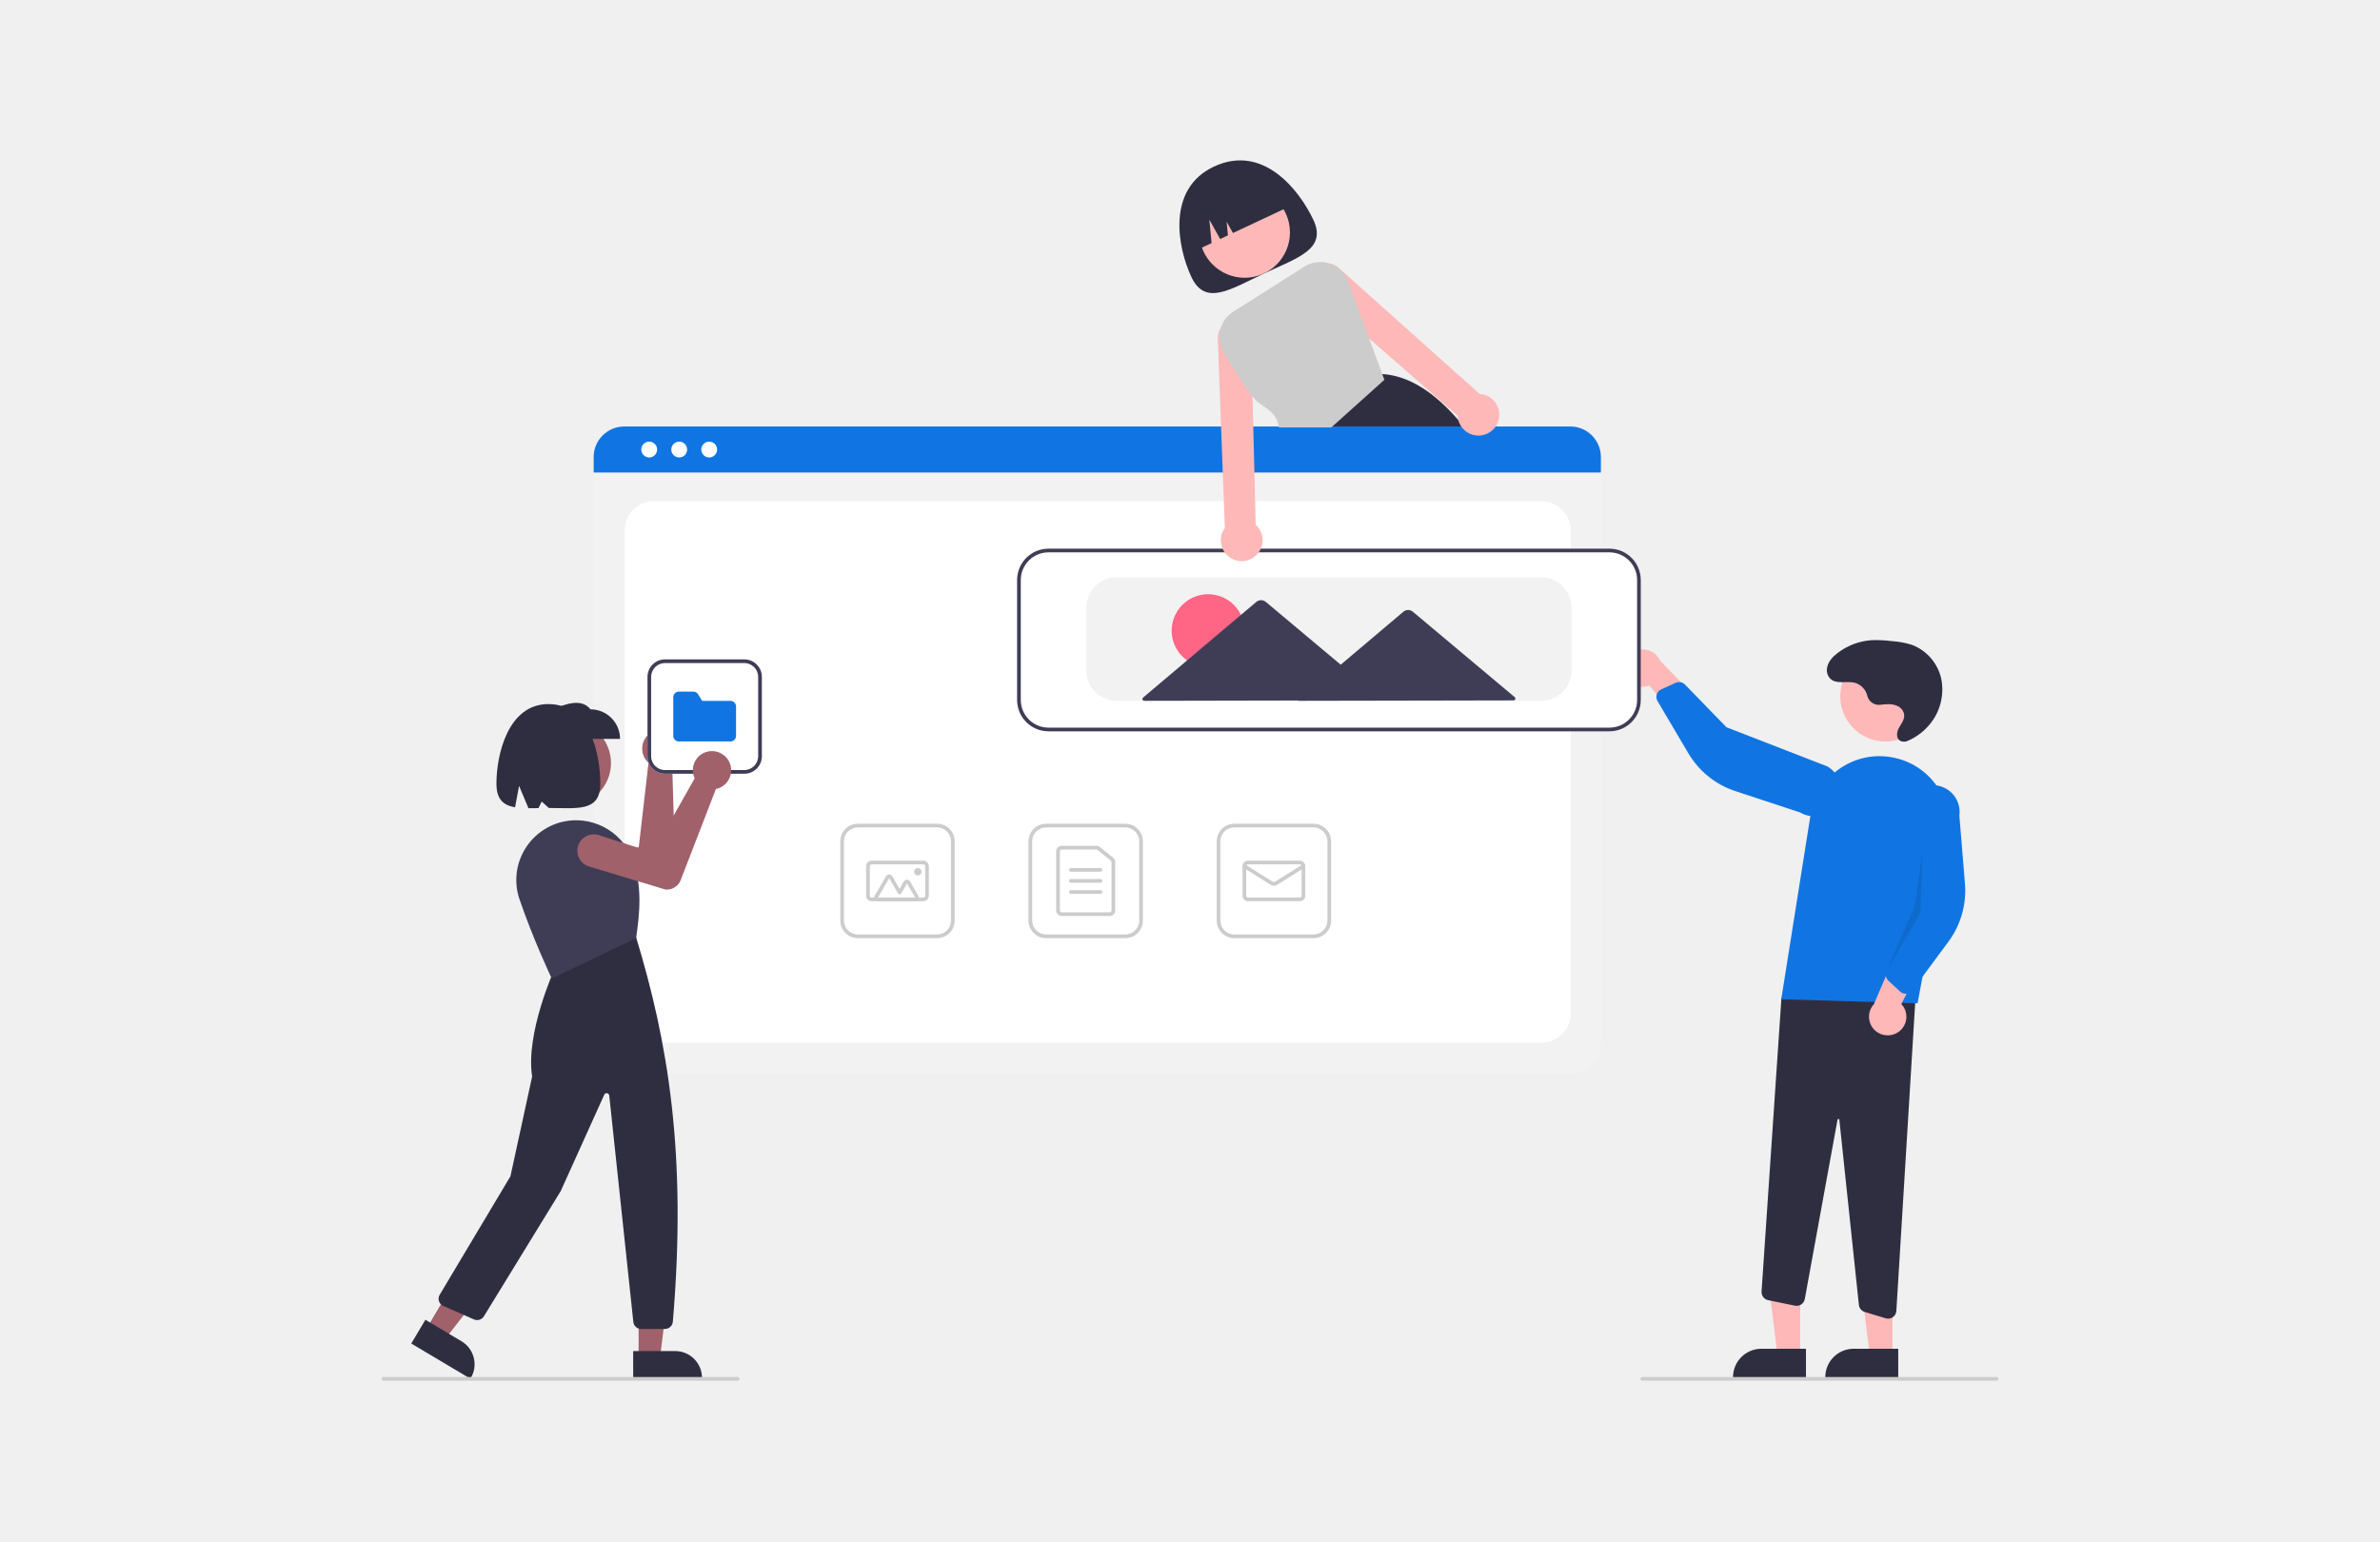
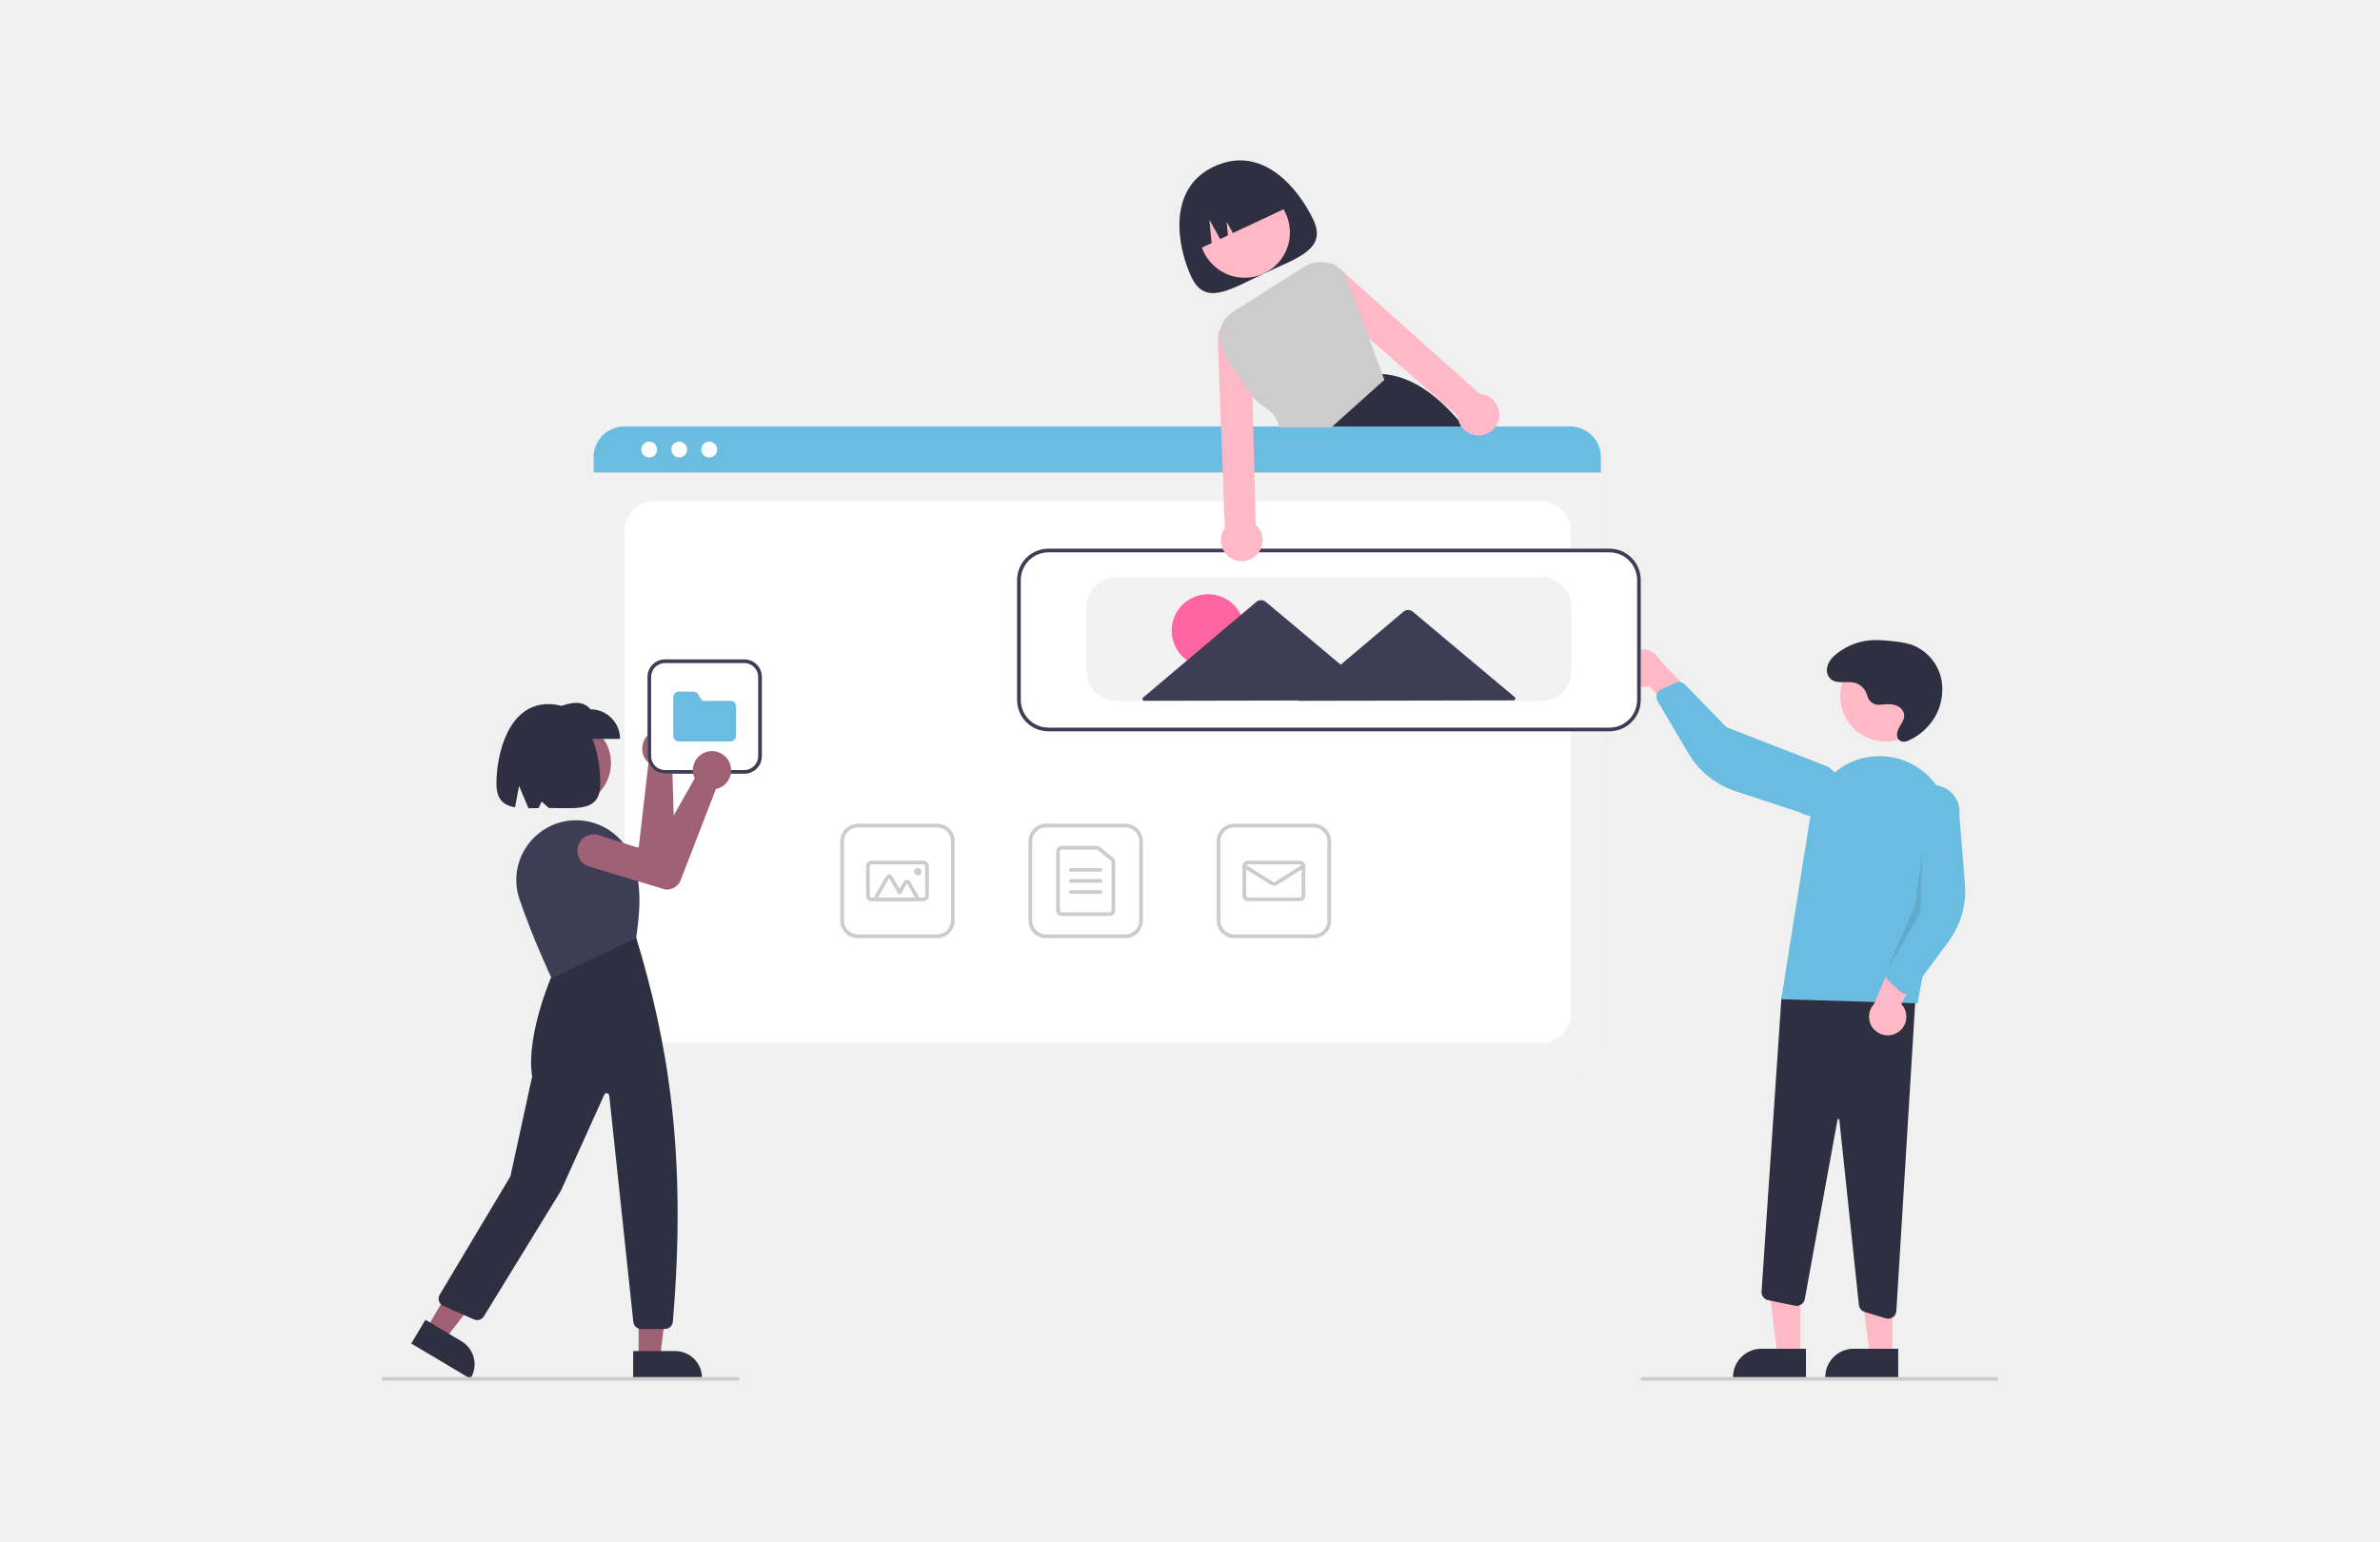
<svg xmlns="http://www.w3.org/2000/svg" id="Layer_1" data-name="Layer 1" width="926.62" height="600.08" viewBox="0 0 926.62 600.08">
-   <path d="M511.33,85.57c5.4,11.49-6.04,14.75-19.15,20.91-13.11,6.16-22.92,12.89-28.32,1.4-5.4-11.49-9.78-34.3,8.76-43.01,19.18-9.01,33.3,9.22,38.7,20.71Z" style="fill: #2f2e41; stroke-width: 0px;" />
-   <circle cx="484.58" cy="90.52" r="17.64" style="fill: #ffb8b8; stroke-width: 0px;" />
-   <path d="M572,168.77c-.61-.8-1.22-1.58-1.84-2.34-.8-.99-1.6-1.95-2.41-2.88-9.15-10.55-18.87-17.2-29.58-17.91h-.17s-21.34,20.79-21.34,20.79l-7.26,7.07.16.39,3.92,9.75h68.6c-3.09-5.13-6.45-10.09-10.07-14.86Z" style="fill: #2f2e41; stroke-width: 0px;" />
-   <path d="M465.4,97.62h0l6.32-2.97-.88-9.11,4.22,7.54,3.02-1.42-.51-5.32,2.46,4.4,22.43-10.54h0c-4.39-9.34-15.51-13.35-24.85-8.96l-3.25,1.53c-9.34,4.39-13.35,15.51-8.96,24.85Z" style="fill: #2f2e41; stroke-width: 0px;" />
-   <path d="M611.58,417.91H243.16c-6.54,0-11.85-5.31-11.85-11.85v-221.38c0-4.79,3.89-8.68,8.68-8.68h374.62c4.88,0,8.83,3.96,8.83,8.83v221.23c0,6.54-5.31,11.85-11.85,11.85Z" style="fill: #f2f2f2; stroke-width: 0px;" />
-   <path d="M254.65,406.05h345.44c6.35,0,11.49-5.15,11.49-11.49v-187.9c0-6.35-5.15-11.49-11.49-11.49H254.65c-6.35,0-11.49,5.15-11.49,11.49v187.9c0,6.35,5.15,11.49,11.49,11.49Z" style="fill: #fff; stroke-width: 0px;" />
-   <path d="M623.27,183.99H231.14v-6.03c0-6.57,5.33-11.88,11.9-11.89h368.34c6.57,0,11.89,5.32,11.9,11.89v6.03Z" style="fill: #1075e2; stroke-width: 0px;" />
-   <circle cx="252.76" cy="175.05" r="3.08" style="fill: #fff; stroke-width: 0px;" />
-   <circle cx="264.44" cy="175.05" r="3.08" style="fill: #fff; stroke-width: 0px;" />
-   <circle cx="276.12" cy="175.05" r="3.08" style="fill: #fff; stroke-width: 0px;" />
-   <path d="M438.15,365.3h-30.89c-3.77,0-6.82-3.06-6.82-6.82v-30.89c0-3.77,3.06-6.82,6.82-6.82h30.89c3.77,0,6.82,3.06,6.82,6.82v30.89c0,3.77-3.06,6.82-6.82,6.82ZM407.26,322.2c-2.97,0-5.38,2.41-5.39,5.39v30.89c0,2.97,2.41,5.38,5.39,5.39h30.89c2.97,0,5.38-2.41,5.39-5.39v-30.89c0-2.97-2.41-5.38-5.39-5.39h-30.89Z" style="fill: #ccc; stroke-width: 0px;" />
-   <path d="M432.04,356.68h-18.68c-1.19,0-2.15-.97-2.16-2.16v-22.99c0-1.19.97-2.15,2.16-2.16h13.53c.49,0,.97.17,1.35.48l5.14,4.13c.51.41.81,1.03.81,1.68v18.86c0,1.19-.97,2.15-2.16,2.16ZM413.36,330.82c-.4,0-.72.32-.72.72v22.99c0,.4.32.72.72.72h18.68c.4,0,.72-.32.72-.72v-18.86c0-.22-.1-.42-.27-.56l-5.14-4.13c-.13-.1-.29-.16-.45-.16h-13.53Z" style="fill: #ccc; stroke-width: 0px;" />
-   <path d="M428.45,339.44h-11.49c-.4,0-.72-.32-.72-.72s.32-.72.72-.72h11.49c.4,0,.72.32.72.72s-.32.72-.72.72Z" style="fill: #ccc; stroke-width: 0px;" />
-   <path d="M428.45,343.75h-11.49c-.4,0-.72-.32-.72-.72s.32-.72.72-.72h11.49c.4,0,.72.32.72.72s-.32.72-.72.72Z" style="fill: #ccc; stroke-width: 0px;" />
-   <path d="M428.45,348.06h-11.49c-.4,0-.72-.32-.72-.72s.32-.72.72-.72h11.49c.4,0,.72.32.72.72s-.32.72-.72.72Z" style="fill: #ccc; stroke-width: 0px;" />
-   <path d="M511.43,365.3h-30.89c-3.77,0-6.82-3.06-6.82-6.82v-30.89c0-3.77,3.06-6.82,6.82-6.82h30.89c3.77,0,6.82,3.06,6.82,6.82v30.89c0,3.77-3.06,6.82-6.82,6.82ZM480.53,322.2c-2.97,0-5.38,2.41-5.39,5.39v30.89c0,2.97,2.41,5.38,5.39,5.39h30.89c2.97,0,5.38-2.41,5.39-5.39v-30.89c0-2.97-2.41-5.38-5.39-5.39h-30.89Z" style="fill: #ccc; stroke-width: 0px;" />
-   <path d="M506.04,350.94h-20.12c-1.19,0-2.15-.97-2.16-2.16v-11.49c0-1.19.97-2.15,2.16-2.16h20.12c1.19,0,2.15.97,2.16,2.16v11.49c0,1.19-.97,2.15-2.16,2.16ZM485.92,336.57c-.4,0-.72.32-.72.72v11.49c0,.4.32.72.72.72h20.12c.4,0,.72-.32.72-.72v-11.49c0-.4-.32-.72-.72-.72h-20.12Z" style="fill: #ccc; stroke-width: 0px;" />
-   <path d="M495.98,344.93c-.4,0-.8-.11-1.14-.33l-10.73-6.71c-.34-.21-.44-.65-.23-.99.21-.34.65-.44.99-.23l10.73,6.71c.23.14.53.14.76,0l10.73-6.71c.34-.21.78-.11.99.23.21.34.11.78-.23.99l-10.73,6.71c-.34.21-.74.33-1.14.33Z" style="fill: #ccc; stroke-width: 0px;" />
-   <path d="M364.87,365.3h-30.89c-3.77,0-6.82-3.06-6.82-6.82v-30.89c0-3.77,3.06-6.82,6.82-6.82h30.89c3.77,0,6.82,3.06,6.82,6.82v30.89c0,3.77-3.06,6.82-6.82,6.82ZM333.98,322.2c-2.97,0-5.38,2.41-5.39,5.39v30.89c0,2.97,2.41,5.38,5.39,5.39h30.89c2.97,0,5.38-2.41,5.39-5.39v-30.89c0-2.97-2.41-5.38-5.39-5.39h-30.89Z" style="fill: #ccc; stroke-width: 0px;" />
-   <path d="M359.48,350.94h-20.12c-1.19,0-2.15-.97-2.16-2.16v-11.49c0-1.19.97-2.15,2.16-2.16h20.12c1.19,0,2.15.97,2.16,2.16v11.49c0,1.19-.97,2.15-2.16,2.16ZM339.37,336.57c-.4,0-.72.32-.72.72v11.49c0,.4.32.72.72.72h20.12c.4,0,.72-.32.72-.72v-11.49c0-.4-.32-.72-.72-.72h-20.12Z" style="fill: #ccc; stroke-width: 0px;" />
-   <path d="M356.29,350.94h-14.46c-.79,0-1.44-.64-1.44-1.44,0-.25.07-.5.19-.72l4.35-7.54c.4-.69,1.28-.92,1.96-.53.22.13.4.31.53.53l2.81,4.87,1.63-2.82c.4-.69,1.28-.92,1.96-.53.22.13.4.31.53.53l3.17,5.49c.4.69.16,1.57-.53,1.96-.22.13-.47.19-.72.19h0ZM356.29,349.5h0l-3.17-5.49-2.25,3.9c-.13.22-.37.36-.62.36h0c-.26,0-.49-.14-.62-.36l-3.43-5.95-4.36,7.54h14.46Z" style="fill: #ccc; stroke-width: 0px;" />
-   <circle cx="357.33" cy="339.44" r="1.44" style="fill: #ccc; stroke-width: 0px;" />
-   <polygon points="700.88 528.08 692.07 528.07 687.88 494.1 700.88 494.1 700.88 528.08" style="fill: #ffb8b8; stroke-width: 0px;" />
-   <path d="M703.13,536.61h-28.4v-.36c0-6.1,4.95-11.05,11.05-11.05h17.35s0,11.41,0,11.41Z" style="fill: #2f2e41; stroke-width: 0px;" />
-   <polygon points="736.8 528.08 727.99 528.07 723.8 494.1 736.8 494.1 736.8 528.08" style="fill: #ffb8b8; stroke-width: 0px;" />
-   <path d="M739.05,536.61h-28.4v-.36c0-6.1,4.95-11.05,11.05-11.05h17.35s0,11.41,0,11.41Z" style="fill: #2f2e41; stroke-width: 0px;" />
-   <path d="M734.16,513.35l-8.16-2.48c-1.24-.38-2.14-1.46-2.27-2.75l-7.61-72.08c-.01-.18-.16-.32-.34-.32-.18-.02-.34.11-.37.29l-12.74,69.83c-.32,1.76-2,2.92-3.76,2.6-.02,0-.05,0-.07-.01l-10.43-2.15c-1.58-.33-2.68-1.77-2.57-3.39l7.75-114.45,52.54-5.67-7.81,127.68c-.1,1.7-1.51,3.03-3.22,3.04-.32,0-.64-.05-.95-.14Z" style="fill: #2f2e41; stroke-width: 0px;" />
-   <circle cx="734.11" cy="271.13" r="17.64" style="fill: #ffb8b8; stroke-width: 0px;" />
-   <path d="M693.51,389.11l11.39-71.73c2.36-14.83,16.29-24.95,31.13-22.59,1.14.18,2.26.43,3.36.75h0c13.43,3.88,21.71,17.34,19.11,31.08l-11.92,64.06-53.07-1.57Z" style="fill: #1075e2; stroke-width: 0px;" />
-   <path d="M738.98,401.95c3.33-2.2,4.25-6.68,2.05-10.01-.23-.35-.5-.69-.79-1l11.78-22.81-13.27,1.42-9.15,21.44c-2.72,2.95-2.53,7.55.42,10.26,2.47,2.27,6.17,2.56,8.96.69h0Z" style="fill: #ffb8b8; stroke-width: 0px;" />
-   <path d="M741.51,386.92c-.65-.09-1.26-.38-1.74-.83l-4.51-4.16c-1-.93-1.31-2.38-.78-3.63l9.01-21.35-1.28-42.18c.77-5.7,6.01-9.7,11.71-8.93,5.7.77,9.7,6.01,8.93,11.71,0,0,0,.02,0,.03l2.18,26.52c.66,8.05-1.62,16.06-6.42,22.56l-14.05,18.99c-.55.74-1.38,1.21-2.3,1.3-.25.02-.5.02-.75-.02Z" style="fill: #1075e2; stroke-width: 0px;" />
-   <path d="M632.5,261.51c.73,3.92,4.5,6.51,8.42,5.79.42-.08.83-.19,1.23-.34l16.41,19.74,3.87-12.77-16.18-16.79c-1.66-3.65-5.96-5.27-9.61-3.61-3.06,1.39-4.77,4.69-4.13,7.98Z" style="fill: #ffb8b8; stroke-width: 0px;" />
-   <path d="M645.36,269.7c.34-.56.84-1.01,1.44-1.28l5.59-2.53c1.24-.56,2.7-.28,3.65.69l16.15,16.62,39.34,15.27c4.95,2.93,6.58,9.32,3.65,14.27s-9.32,6.58-14.27,3.65c0,0-.02,0-.02-.01l-25.27-8.33c-7.67-2.53-14.16-7.75-18.27-14.71l-12.01-20.34c-.47-.79-.58-1.74-.3-2.62.08-.24.18-.47.31-.69Z" style="fill: #1075e2; stroke-width: 0px;" />
-   <polygon points="748.42 332.31 747.71 355.3 734.47 378.3 745.52 352.67 748.42 332.31" style="fill: #000; isolation: isolate; opacity: .1; stroke-width: 0px;" />
-   <path d="M732.09,274.44c-2.29.3-4.45-1.15-5.05-3.38-.57-2.53-2.49-4.54-4.99-5.23-3.24-.74-7.19.78-9.56-1.67-1.03-1.14-1.45-2.7-1.13-4.2.44-2.38,2.14-4.18,4-5.62,3.9-3.02,8.63-4.78,13.55-5.07,2.55-.07,5.1.05,7.63.38,2.65.17,5.27.65,7.8,1.43,5.87,2.22,10.21,7.28,11.5,13.42,1.17,6.14-.42,12.48-4.35,17.34-2.33,2.9-5.33,5.18-8.74,6.65-.81.38-1.74.43-2.59.13-2.12-.84-1.78-3.48-.81-5.23,1.04-1.88,2.63-3.7,1.8-5.98-.42-1.06-1.22-1.92-2.25-2.42-2.11-1.08-4.47-.82-6.74-.56h-.06Z" style="fill: #2f2e41; stroke-width: 0px;" />
-   <path d="M626.6,284.41h-218.4c-6.54,0-11.85-5.31-11.85-11.85v-46.7c0-6.54,5.31-11.85,11.85-11.85h218.4c6.54,0,11.85,5.31,11.85,11.85v46.7c0,6.54-5.31,11.85-11.85,11.85Z" style="fill: #fff; stroke-width: 0px;" />
-   <path d="M626.6,284.77h-218.4c-6.74,0-12.21-5.47-12.21-12.21v-46.7c0-6.74,5.47-12.21,12.21-12.21h218.4c6.74,0,12.21,5.47,12.21,12.21v46.7c0,6.74-5.47,12.21-12.21,12.21ZM408.21,215.08c-5.95,0-10.77,4.83-10.78,10.78v46.7c0,5.95,4.83,10.77,10.78,10.78h218.4c5.95,0,10.77-4.83,10.78-10.78v-46.7c0-5.95-4.83-10.77-10.78-10.78h-218.4Z" style="fill: #3f3d56; stroke-width: 0px;" />
-   <path d="M600.02,272.91h-165.23c-6.54,0-11.85-5.31-11.85-11.85v-24.43c0-6.54,5.31-11.85,11.85-11.85h165.23c6.54,0,11.85,5.31,11.85,11.85v24.43c0,6.54-5.31,11.85-11.85,11.85Z" style="fill: #f2f2f2; stroke-width: 0px;" />
-   <circle cx="470.35" cy="245.57" r="14.18" style="fill: #ff6584; stroke-width: 0px;" />
-   <path d="M589.75,271.48l-20.01-16.78-19.66-16.49c-1.07-.9-2.63-.9-3.7,0l-19.6,16.57-4.79,4.05-7.22-6.05-21.94-18.4c-1.07-.9-2.63-.9-3.7,0l-21.87,18.48-22.21,18.77c-.3.26-.34.71-.09,1.01.14.16.34.26.55.25l45.54-.09,14.41-.03-.14.12,42.97-.08,41-.08c.4,0,.72-.32.72-.72,0-.21-.09-.41-.26-.55Z" style="fill: #3f3d56; stroke-width: 0px;" />
-   <path d="M777.35,537.65h-137.93c-.4,0-.72-.32-.72-.72s.32-.72.72-.72h137.93c.4,0,.72.32.72.72s-.32.72-.72.72Z" style="fill: #ccc; stroke-width: 0px;" />
-   <path d="M582.51,157.21c-1.16-1.88-3.04-3.21-5.21-3.66-.39-.08-.79-.13-1.19-.15l-54.74-48.94c-1.08-1.11-2.51-1.79-4.04-1.93-.3-.03-.61-.04-.91-.03-3.59.16-6.37,3.2-6.2,6.79.07,1.63.76,3.18,1.92,4.33l20.96,18.27,34.41,29.99c.03.56.11,1.13.25,1.67.84,3.25,3.61,5.64,6.95,6.01,1.49.17,2.99-.08,4.35-.72,1.07-.5,2.02-1.23,2.79-2.13.08-.09.15-.18.22-.28,2.06-2.68,2.24-6.36.45-9.22h0Z" style="fill: #ffb8b8; stroke-width: 0px;" />
-   <path d="M488.89,204.37l-.51-20.73-.43-17.21-.29-12.04-.58-23.47c-.33-3.57-3.49-6.21-7.06-5.88-1.62.15-3.13.9-4.22,2.11-.2.21-.38.44-.54.69-.88,1.27-1.28,2.81-1.12,4.35l1.28,34.25.64,17.21.82,21.95c-.24.32-.45.66-.64,1.01-1.03,1.96-1.22,4.25-.51,6.35,1.43,4.26,6.03,6.55,10.29,5.12.3-.1.6-.22.89-.36,4.05-1.92,5.79-6.76,3.87-10.81-.45-.96-1.09-1.82-1.87-2.53h0Z" style="fill: #ffb8b8; stroke-width: 0px;" />
-   <path d="M538.17,145.64l-5.08-13.76-8.22-22.29c-1.2-3.28-3.83-5.84-7.15-6.95-.13-.04-.27-.09-.39-.12-3.21-.97-6.68-.5-9.51,1.31l-27.68,17.56c-5.27,3.33-6.94,10.25-3.79,15.63,3.46,5.99,7.23,11.79,11.3,17.38,3.23,4.39,9.23,4.86,10.27,12.04h20.41l20.66-18.55-.83-2.24Z" style="fill: #ccc; stroke-width: 0px;" />
-   <circle cx="221.23" cy="297.13" r="16.65" style="fill: #a0616a; stroke-width: 0px;" />
-   <path d="M262.1,285.67c.16.13.32.27.48.42,3,2.82,3.14,7.54.31,10.54-.19.21-.4.4-.61.58-.19.16-.38.3-.58.44l1.13,38.04c.07,2.56-1.55,4.85-3.98,5.65h-.07s-30.88,3.3-30.88,3.3c-3.51.37-6.66-2.17-7.03-5.68-.37-3.51,2.17-6.66,5.68-7.03.04,0,.08,0,.11-.01l22.02-1.94,3.81-32.94c-.25-.22-.48-.46-.7-.71-2.66-3.15-2.26-7.85.88-10.51,2.71-2.29,6.66-2.35,9.45-.15h0Z" style="fill: #a0616a; stroke-width: 0px;" />
-   <polygon points="248.64 528.81 256.95 528.81 260.91 496.76 248.64 496.76 248.64 528.81" style="fill: #a0616a; stroke-width: 0px;" />
-   <path d="M246.52,526.1h16.36s0,0,0,0c5.76,0,10.43,4.67,10.43,10.43h0v.34h-26.79s0-10.77,0-10.77Z" style="fill: #2f2e41; stroke-width: 0px;" />
-   <polygon points="166.05 517.32 173.19 521.57 192.99 496.06 182.45 489.78 166.05 517.32" style="fill: #a0616a; stroke-width: 0px;" />
-   <path d="M165.62,513.91l14.06,8.37h0c4.95,2.95,6.57,9.35,3.63,14.3,0,0,0,0,0,0l-.17.29-23.02-13.71,5.51-9.25Z" style="fill: #2f2e41; stroke-width: 0px;" />
-   <path d="M258.91,517.49h-9.3c-1.56,0-2.87-1.18-3.03-2.73l-9.38-88.18c-.06-.56-.56-.96-1.12-.9-.36.04-.67.26-.82.59l-16.92,37.47-29.96,48.85c-.8,1.29-2.43,1.8-3.83,1.2l-11.97-5.27c-1.54-.68-2.24-2.48-1.56-4.02.05-.12.11-.23.17-.33l27.54-46.12,8.45-38.86c-2.66-16.85,8.73-41.9,8.85-42.15l.06-.12,31.37-12.26.16.19c12.37,40.6,19.91,84.29,14.34,149.84-.14,1.58-1.46,2.79-3.04,2.79Z" style="fill: #2f2e41; stroke-width: 0px;" />
-   <path d="M214.82,381.03l-.15-.31c-.07-.15-7.05-14.86-12.42-30.58-2.09-6.15-1.51-12.89,1.61-18.59,3.15-5.76,8.58-9.93,14.95-11.5h0c11.31-2.71,22.9,3.27,27.25,14.06,4.27,10.67,2.91,22.05,1.63,31l-.03.18-.16.08-32.68,15.66Z" style="fill: #3f3d56; stroke-width: 0px;" />
-   <path d="M241.41,287.73h-26.43v-11.52c5.8-2.3,11.48-4.27,14.91,0,6.36,0,11.52,5.16,11.52,11.52h0Z" style="fill: #2f2e41; stroke-width: 0px;" />
-   <path d="M213.51,274.17c-15.8,0-20.23,19.81-20.23,30.98,0,6.23,2.82,8.46,7.25,9.21l1.56-8.34,3.66,8.7c1.24,0,2.55-.02,3.91-.04l1.24-2.56,2.77,2.51c11.09.02,20.06,1.63,20.06-9.48,0-11.17-3.88-30.98-20.22-30.98Z" style="fill: #2f2e41; stroke-width: 0px;" />
-   <path d="M287.2,537.65h-137.93c-.4,0-.72-.32-.72-.72s.32-.72.72-.72h137.93c.4,0,.72.32.72.72s-.32.72-.72.72Z" style="fill: #ccc; stroke-width: 0px;" />
-   <path d="M289.8,301.29h-30.89c-3.77,0-6.82-3.06-6.82-6.82v-30.89c0-3.77,3.06-6.82,6.82-6.82h30.89c3.77,0,6.82,3.06,6.82,6.82v30.89c0,3.77-3.06,6.82-6.82,6.82Z" style="fill: #fff; stroke-width: 0px;" />
-   <path d="M289.8,301.29h-30.89c-3.77,0-6.82-3.06-6.82-6.82v-30.89c0-3.77,3.06-6.82,6.82-6.82h30.89c3.77,0,6.82,3.06,6.82,6.82v30.89c0,3.77-3.06,6.82-6.82,6.82ZM258.9,258.19c-2.97,0-5.38,2.41-5.39,5.39v30.89c0,2.97,2.41,5.38,5.39,5.39h30.89c2.97,0,5.38-2.41,5.39-5.39v-30.89c0-2.97-2.41-5.38-5.39-5.39h-30.89Z" style="fill: #3f3d56; stroke-width: 0px;" />
-   <path d="M284.41,288.72h-20.12c-1.19,0-2.15-.97-2.16-2.16v-15.09c0-1.19.97-2.15,2.16-2.16h5.66c.75,0,1.45.39,1.84,1.03l1.58,2.57h11.04c1.19,0,2.15.97,2.16,2.16v11.49c0,1.19-.97,2.15-2.16,2.16Z" style="fill: #1075e2; stroke-width: 0px;" />
-   <path d="M283.75,296.34c.1.18.19.37.28.57,1.67,3.77-.03,8.17-3.8,9.84-.26.11-.52.21-.79.3-.23.07-.47.13-.71.18l-13.72,35.49c-.93,2.38-3.32,3.87-5.86,3.66h-.07s-29.74-8.97-29.74-8.97c-3.38-1.02-5.3-4.58-4.28-7.96,1.02-3.38,4.58-5.3,7.96-4.28.04.01.07.02.11.03l21.04,6.76,16.29-28.88c-.14-.3-.27-.61-.37-.93-1.23-3.93.96-8.11,4.89-9.34,3.39-1.06,7.05.42,8.76,3.53h0Z" style="fill: #a0616a; stroke-width: 0px;" />
+   <path d="M511.33,85.57c5.4,11.49-6.04,14.75-19.15,20.91-13.11,6.16-22.92,12.89-28.32,1.4-5.4-11.49-9.78-34.3,8.76-43.01,19.18-9.01,33.3,9.22,38.7,20.71Z" style="fill: #2e2f41;" />
+   <circle cx="484.58" cy="90.52" r="17.64" style="fill: #ffb8c6;" />
+   <path d="M572,168.77c-.61-.8-1.22-1.58-1.84-2.34-.8-.99-1.6-1.95-2.41-2.88-9.15-10.55-18.87-17.2-29.58-17.91h-.17s-21.34,20.79-21.34,20.79l-7.26,7.07.16.39,3.92,9.75h68.6c-3.09-5.13-6.45-10.09-10.07-14.86Z" style="fill: #2e2f41;" />
+   <path d="M465.4,97.62h0l6.32-2.97-.88-9.11,4.22,7.54,3.02-1.42-.51-5.32,2.46,4.4,22.43-10.54h0c-4.39-9.34-15.51-13.35-24.85-8.96l-3.25,1.53c-9.34,4.39-13.35,15.51-8.96,24.85Z" style="fill: #2e2f41;" />
+   <path d="M611.58,417.91H243.16c-6.54,0-11.85-5.31-11.85-11.85v-221.38c0-4.79,3.89-8.68,8.68-8.68h374.62c4.88,0,8.83,3.96,8.83,8.83v221.23c0,6.54-5.31,11.85-11.85,11.85Z" style="fill: #f2f2f2;" />
+   <path d="M254.65,406.05h345.44c6.35,0,11.49-5.15,11.49-11.49v-187.9c0-6.35-5.15-11.49-11.49-11.49H254.65c-6.35,0-11.49,5.15-11.49,11.49v187.9c0,6.35,5.15,11.49,11.49,11.49Z" style="fill: #fff;" />
+   <path d="M623.27,183.99H231.14v-6.03c0-6.57,5.33-11.88,11.9-11.89h368.34c6.57,0,11.89,5.32,11.9,11.89v6.03Z" style="fill: #6bbce1;" />
+   <circle cx="252.76" cy="175.05" r="3.08" style="fill: #fff;" />
+   <circle cx="264.44" cy="175.05" r="3.08" style="fill: #fff;" />
+   <circle cx="276.12" cy="175.05" r="3.08" style="fill: #fff;" />
+   <path d="M438.15,365.3h-30.89c-3.77,0-6.82-3.06-6.82-6.82v-30.89c0-3.77,3.06-6.82,6.82-6.82h30.89c3.77,0,6.82,3.06,6.82,6.82v30.89c0,3.77-3.06,6.82-6.82,6.82ZM407.26,322.2c-2.97,0-5.38,2.41-5.39,5.39v30.89c0,2.97,2.41,5.38,5.39,5.39h30.89c2.97,0,5.38-2.41,5.39-5.39v-30.89c0-2.97-2.41-5.38-5.39-5.39h-30.89Z" style="fill: #ccc;" />
+   <path d="M432.04,356.68h-18.68c-1.19,0-2.15-.97-2.16-2.16v-22.99c0-1.19.97-2.15,2.16-2.16h13.53c.49,0,.97.17,1.35.48l5.14,4.13c.51.41.81,1.03.81,1.68v18.86c0,1.19-.97,2.15-2.16,2.16ZM413.36,330.82c-.4,0-.72.32-.72.72v22.99c0,.4.32.72.72.72h18.68c.4,0,.72-.32.72-.72v-18.86c0-.22-.1-.42-.27-.56l-5.14-4.13c-.13-.1-.29-.16-.45-.16h-13.53Z" style="fill: #ccc;" />
+   <path d="M428.45,339.44h-11.49c-.4,0-.72-.32-.72-.72s.32-.72.72-.72h11.49c.4,0,.72.32.72.72s-.32.72-.72.72Z" style="fill: #ccc;" />
+   <path d="M428.45,343.75h-11.49c-.4,0-.72-.32-.72-.72s.32-.72.72-.72h11.49c.4,0,.72.32.72.72s-.32.72-.72.72Z" style="fill: #ccc;" />
+   <path d="M428.45,348.06h-11.49c-.4,0-.72-.32-.72-.72s.32-.72.72-.72h11.49c.4,0,.72.32.72.72s-.32.72-.72.72Z" style="fill: #ccc;" />
+   <path d="M511.43,365.3h-30.89c-3.77,0-6.82-3.06-6.82-6.82v-30.89c0-3.77,3.06-6.82,6.82-6.82h30.89c3.77,0,6.82,3.06,6.82,6.82v30.89c0,3.77-3.06,6.82-6.82,6.82ZM480.53,322.2c-2.97,0-5.38,2.41-5.39,5.39v30.89c0,2.97,2.41,5.38,5.39,5.39h30.89c2.97,0,5.38-2.41,5.39-5.39v-30.89c0-2.97-2.41-5.38-5.39-5.39h-30.89Z" style="fill: #ccc;" />
+   <path d="M506.04,350.94h-20.12c-1.19,0-2.15-.97-2.16-2.16v-11.49c0-1.19.97-2.15,2.16-2.16h20.12c1.19,0,2.15.97,2.16,2.16v11.49c0,1.19-.97,2.15-2.16,2.16ZM485.92,336.57c-.4,0-.72.32-.72.72v11.49c0,.4.32.72.72.72h20.12c.4,0,.72-.32.72-.72v-11.49c0-.4-.32-.72-.72-.72h-20.12Z" style="fill: #ccc;" />
+   <path d="M495.98,344.93c-.4,0-.8-.11-1.14-.33l-10.73-6.71c-.34-.21-.44-.65-.23-.99.21-.34.65-.44.99-.23l10.73,6.71c.23.14.53.14.76,0l10.73-6.71c.34-.21.78-.11.99.23.21.34.11.78-.23.99l-10.73,6.71c-.34.21-.74.33-1.14.33Z" style="fill: #ccc;" />
+   <path d="M364.87,365.3h-30.89c-3.77,0-6.82-3.06-6.82-6.82v-30.89c0-3.77,3.06-6.82,6.82-6.82h30.89c3.77,0,6.82,3.06,6.82,6.82v30.89c0,3.77-3.06,6.82-6.82,6.82ZM333.98,322.2c-2.97,0-5.38,2.41-5.39,5.39v30.89c0,2.97,2.41,5.38,5.39,5.39h30.89c2.97,0,5.38-2.41,5.39-5.39v-30.89c0-2.97-2.41-5.38-5.39-5.39h-30.89Z" style="fill: #ccc;" />
+   <path d="M359.48,350.94h-20.12c-1.19,0-2.15-.97-2.16-2.16v-11.49c0-1.19.97-2.15,2.16-2.16h20.12c1.19,0,2.15.97,2.16,2.16v11.49c0,1.19-.97,2.15-2.16,2.16ZM339.37,336.57c-.4,0-.72.32-.72.72v11.49c0,.4.32.72.72.72h20.12c.4,0,.72-.32.72-.72v-11.49c0-.4-.32-.72-.72-.72h-20.12Z" style="fill: #ccc;" />
+   <path d="M356.29,350.94h-14.46c-.79,0-1.44-.64-1.44-1.44,0-.25.07-.5.19-.72l4.35-7.54c.4-.69,1.28-.92,1.96-.53.22.13.4.31.53.53l2.81,4.87,1.63-2.82c.4-.69,1.28-.92,1.96-.53.22.13.4.31.53.53l3.17,5.49c.4.69.16,1.57-.53,1.96-.22.13-.47.19-.72.19h0ZM356.29,349.5h0l-3.17-5.49-2.25,3.9c-.13.22-.37.36-.62.36h0c-.26,0-.49-.14-.62-.36l-3.43-5.95-4.36,7.54h14.46Z" style="fill: #ccc;" />
+   <circle cx="357.33" cy="339.44" r="1.44" style="fill: #ccc;" />
+   <polygon points="700.88 528.08 692.07 528.07 687.88 494.1 700.88 494.1 700.88 528.08" style="fill: #ffb8c6;" />
+   <path d="M703.13,536.61h-28.4v-.36c0-6.1,4.95-11.05,11.05-11.05h17.35s0,11.41,0,11.41Z" style="fill: #2e2f41;" />
+   <polygon points="736.8 528.08 727.99 528.07 723.8 494.1 736.8 494.1 736.8 528.08" style="fill: #ffb8c6;" />
+   <path d="M739.05,536.61h-28.4v-.36c0-6.1,4.95-11.05,11.05-11.05h17.35s0,11.41,0,11.41Z" style="fill: #2e2f41;" />
+   <path d="M734.16,513.35l-8.16-2.48c-1.24-.38-2.14-1.46-2.27-2.75l-7.61-72.08c-.01-.18-.16-.32-.34-.32-.18-.02-.34.11-.37.29l-12.74,69.83c-.32,1.76-2,2.92-3.76,2.6-.02,0-.05,0-.07-.01l-10.43-2.15c-1.58-.33-2.68-1.77-2.57-3.39l7.75-114.45,52.54-5.67-7.81,127.68c-.1,1.7-1.51,3.03-3.22,3.04-.32,0-.64-.05-.95-.14Z" style="fill: #2e2f41;" />
+   <circle cx="734.11" cy="271.13" r="17.64" style="fill: #ffb8c6;" />
+   <path d="M693.51,389.11l11.39-71.73c2.36-14.83,16.29-24.95,31.13-22.59,1.14.18,2.26.43,3.36.75h0c13.43,3.88,21.71,17.34,19.11,31.08l-11.92,64.06-53.07-1.57Z" style="fill: #6bbce1;" />
+   <path d="M738.98,401.95c3.33-2.2,4.25-6.68,2.05-10.01-.23-.35-.5-.69-.79-1l11.78-22.81-13.27,1.42-9.15,21.44c-2.72,2.95-2.53,7.55.42,10.26,2.47,2.27,6.17,2.56,8.96.69h0Z" style="fill: #ffb8c6;" />
+   <path d="M741.51,386.92c-.65-.09-1.26-.38-1.74-.83l-4.51-4.16c-1-.93-1.31-2.38-.78-3.63l9.01-21.35-1.28-42.18c.77-5.7,6.01-9.7,11.71-8.93,5.7.77,9.7,6.01,8.93,11.71,0,0,0,.02,0,.03l2.18,26.52c.66,8.05-1.62,16.06-6.42,22.56l-14.05,18.99c-.55.74-1.38,1.21-2.3,1.3-.25.02-.5.02-.75-.02Z" style="fill: #6bbce1;" />
+   <path d="M632.5,261.51c.73,3.92,4.5,6.51,8.42,5.79.42-.08.83-.19,1.23-.34l16.41,19.74,3.87-12.77-16.18-16.79c-1.66-3.65-5.96-5.27-9.61-3.61-3.06,1.39-4.77,4.69-4.13,7.98Z" style="fill: #ffb8c6;" />
+   <path d="M645.36,269.7c.34-.56.84-1.01,1.44-1.28l5.59-2.53c1.24-.56,2.7-.28,3.65.69l16.15,16.62,39.34,15.27c4.95,2.93,6.58,9.32,3.65,14.27s-9.32,6.58-14.27,3.65c0,0-.02,0-.02-.01l-25.27-8.33c-7.67-2.53-14.16-7.75-18.27-14.71l-12.01-20.34c-.47-.79-.58-1.74-.3-2.62.08-.24.18-.47.31-.69Z" style="fill: #6bbce1;" />
+   <polygon points="748.42 332.31 747.71 355.3 734.47 378.3 745.52 352.67 748.42 332.31" style="isolation: isolate; opacity: .1;" />
+   <path d="M732.09,274.44c-2.29.3-4.45-1.15-5.05-3.38-.57-2.53-2.49-4.54-4.99-5.23-3.24-.74-7.19.78-9.56-1.67-1.03-1.14-1.45-2.7-1.13-4.2.44-2.38,2.14-4.18,4-5.62,3.9-3.02,8.63-4.78,13.55-5.07,2.55-.07,5.1.05,7.63.38,2.65.17,5.27.65,7.8,1.43,5.87,2.22,10.21,7.28,11.5,13.42,1.17,6.14-.42,12.48-4.35,17.34-2.33,2.9-5.33,5.18-8.74,6.65-.81.38-1.74.43-2.59.13-2.12-.84-1.78-3.48-.81-5.23,1.04-1.88,2.63-3.7,1.8-5.98-.42-1.06-1.22-1.92-2.25-2.42-2.11-1.08-4.47-.82-6.74-.56h-.06Z" style="fill: #2e2f41;" />
+   <path d="M626.6,284.41h-218.4c-6.54,0-11.85-5.31-11.85-11.85v-46.7c0-6.54,5.31-11.85,11.85-11.85h218.4c6.54,0,11.85,5.31,11.85,11.85v46.7c0,6.54-5.31,11.85-11.85,11.85Z" style="fill: #fff;" />
+   <path d="M626.6,284.77h-218.4c-6.74,0-12.21-5.47-12.21-12.21v-46.7c0-6.74,5.47-12.21,12.21-12.21h218.4c6.74,0,12.21,5.47,12.21,12.21v46.7c0,6.74-5.47,12.21-12.21,12.21ZM408.21,215.08c-5.95,0-10.77,4.83-10.78,10.78v46.7c0,5.95,4.83,10.77,10.78,10.78h218.4c5.95,0,10.77-4.83,10.78-10.78v-46.7c0-5.95-4.83-10.77-10.78-10.78h-218.4Z" style="fill: #3d3e56;" />
+   <path d="M600.02,272.91h-165.23c-6.54,0-11.85-5.31-11.85-11.85v-24.43c0-6.54,5.31-11.85,11.85-11.85h165.23c6.54,0,11.85,5.31,11.85,11.85v24.43c0,6.54-5.31,11.85-11.85,11.85Z" style="fill: #f2f2f2;" />
+   <circle cx="470.35" cy="245.57" r="14.18" style="fill: #ff65a2;" />
+   <path d="M589.75,271.48l-20.01-16.78-19.66-16.49c-1.07-.9-2.63-.9-3.7,0l-19.6,16.57-4.79,4.05-7.22-6.05-21.94-18.4c-1.07-.9-2.63-.9-3.7,0l-21.87,18.48-22.21,18.77c-.3.26-.34.71-.09,1.01.14.16.34.26.55.25l45.54-.09,14.41-.03-.14.12,42.97-.08,41-.08c.4,0,.72-.32.72-.72,0-.21-.09-.41-.26-.55Z" style="fill: #3d3e56;" />
+   <path d="M777.35,537.65h-137.93c-.4,0-.72-.32-.72-.72s.32-.72.72-.72h137.93c.4,0,.72.32.72.72s-.32.72-.72.72Z" style="fill: #ccc;" />
+   <path d="M582.51,157.21c-1.16-1.88-3.04-3.21-5.21-3.66-.39-.08-.79-.13-1.19-.15l-54.74-48.94c-1.08-1.11-2.51-1.79-4.04-1.93-.3-.03-.61-.04-.91-.03-3.59.16-6.37,3.2-6.2,6.79.07,1.63.76,3.18,1.92,4.33l20.96,18.27,34.41,29.99c.03.56.11,1.13.25,1.67.84,3.25,3.61,5.64,6.95,6.01,1.49.17,2.99-.08,4.35-.72,1.07-.5,2.02-1.23,2.79-2.13.08-.09.15-.18.22-.28,2.06-2.68,2.24-6.36.45-9.22h0Z" style="fill: #ffb8c6;" />
+   <path d="M488.89,204.37l-.51-20.73-.43-17.21-.29-12.04-.58-23.47c-.33-3.57-3.49-6.21-7.06-5.88-1.62.15-3.13.9-4.22,2.11-.2.21-.38.44-.54.69-.88,1.27-1.28,2.81-1.12,4.35l1.28,34.25.64,17.21.82,21.95c-.24.32-.45.66-.64,1.01-1.03,1.96-1.22,4.25-.51,6.35,1.43,4.26,6.03,6.55,10.29,5.12.3-.1.6-.22.89-.36,4.05-1.92,5.79-6.76,3.87-10.81-.45-.96-1.09-1.82-1.87-2.53h0Z" style="fill: #ffb8c6;" />
+   <path d="M538.17,145.64l-5.08-13.76-8.22-22.29c-1.2-3.28-3.83-5.84-7.15-6.95-.13-.04-.27-.09-.39-.12-3.21-.97-6.68-.5-9.51,1.31l-27.68,17.56c-5.27,3.33-6.94,10.25-3.79,15.63,3.46,5.99,7.23,11.79,11.3,17.38,3.23,4.39,9.23,4.86,10.27,12.04h20.41l20.66-18.55-.83-2.24Z" style="fill: #ccc;" />
+   <circle cx="221.23" cy="297.13" r="16.65" style="fill: #a06176;" />
+   <path d="M262.1,285.67c.16.13.32.27.48.42,3,2.82,3.14,7.54.31,10.54-.19.21-.4.4-.61.58-.19.16-.38.3-.58.44l1.13,38.04c.07,2.56-1.55,4.85-3.98,5.65h-.07s-30.88,3.3-30.88,3.3c-3.51.37-6.66-2.17-7.03-5.68-.37-3.51,2.17-6.66,5.68-7.03.04,0,.08,0,.11-.01l22.02-1.94,3.81-32.94c-.25-.22-.48-.46-.7-.71-2.66-3.15-2.26-7.85.88-10.51,2.71-2.29,6.66-2.35,9.45-.15h0Z" style="fill: #a06176;" />
+   <polygon points="248.64 528.81 256.95 528.81 260.91 496.76 248.64 496.76 248.64 528.81" style="fill: #a06176;" />
+   <path d="M246.52,526.1h16.36s0,0,0,0c5.76,0,10.43,4.67,10.43,10.43h0v.34h-26.79s0-10.77,0-10.77Z" style="fill: #2e2f41;" />
+   <polygon points="166.05 517.32 173.19 521.57 192.99 496.06 182.45 489.78 166.05 517.32" style="fill: #a06176;" />
+   <path d="M165.62,513.91l14.06,8.37h0c4.95,2.95,6.57,9.35,3.63,14.3,0,0,0,0,0,0l-.17.29-23.02-13.71,5.51-9.25Z" style="fill: #2e2f41;" />
+   <path d="M258.91,517.49h-9.3c-1.56,0-2.87-1.18-3.03-2.73l-9.38-88.18c-.06-.56-.56-.96-1.12-.9-.36.04-.67.26-.82.59l-16.92,37.47-29.96,48.85c-.8,1.29-2.43,1.8-3.83,1.2l-11.97-5.27c-1.54-.68-2.24-2.48-1.56-4.02.05-.12.11-.23.17-.33l27.54-46.12,8.45-38.86c-2.66-16.85,8.73-41.9,8.85-42.15l.06-.12,31.37-12.26.16.19c12.37,40.6,19.91,84.29,14.34,149.84-.14,1.58-1.46,2.79-3.04,2.79Z" style="fill: #2e2f41;" />
+   <path d="M214.82,381.03l-.15-.31c-.07-.15-7.05-14.86-12.42-30.58-2.09-6.15-1.51-12.89,1.61-18.59,3.15-5.76,8.58-9.93,14.95-11.5h0c11.31-2.71,22.9,3.27,27.25,14.06,4.27,10.67,2.91,22.05,1.63,31l-.03.18-.16.08-32.68,15.66Z" style="fill: #3d3e56;" />
+   <path d="M241.41,287.73h-26.43v-11.52c5.8-2.3,11.48-4.27,14.91,0,6.36,0,11.52,5.16,11.52,11.52h0Z" style="fill: #2e2f41;" />
+   <path d="M213.51,274.17c-15.8,0-20.23,19.81-20.23,30.98,0,6.23,2.82,8.46,7.25,9.21l1.56-8.34,3.66,8.7c1.24,0,2.55-.02,3.91-.04l1.24-2.56,2.77,2.51c11.09.02,20.06,1.63,20.06-9.48,0-11.17-3.88-30.98-20.22-30.98Z" style="fill: #2e2f41;" />
+   <path d="M287.2,537.65h-137.93c-.4,0-.72-.32-.72-.72s.32-.72.72-.72h137.93c.4,0,.72.32.72.72s-.32.72-.72.72Z" style="fill: #ccc;" />
+   <path d="M289.8,301.29h-30.89c-3.77,0-6.82-3.06-6.82-6.82v-30.89c0-3.77,3.06-6.82,6.82-6.82h30.89c3.77,0,6.82,3.06,6.82,6.82v30.89c0,3.77-3.06,6.82-6.82,6.82Z" style="fill: #fff;" />
+   <path d="M289.8,301.29h-30.89c-3.77,0-6.82-3.06-6.82-6.82v-30.89c0-3.77,3.06-6.82,6.82-6.82h30.89c3.77,0,6.82,3.06,6.82,6.82v30.89c0,3.77-3.06,6.82-6.82,6.82ZM258.9,258.19c-2.97,0-5.38,2.41-5.39,5.39v30.89c0,2.97,2.41,5.38,5.39,5.39h30.89c2.97,0,5.38-2.41,5.39-5.39v-30.89c0-2.97-2.41-5.38-5.39-5.39h-30.89Z" style="fill: #3d3e56;" />
+   <path d="M284.41,288.72h-20.12c-1.19,0-2.15-.97-2.16-2.16v-15.09c0-1.19.97-2.15,2.16-2.16h5.66c.75,0,1.45.39,1.84,1.03l1.58,2.57h11.04c1.19,0,2.15.97,2.16,2.16v11.49c0,1.19-.97,2.15-2.16,2.16Z" style="fill: #6bbce1;" />
+   <path d="M283.75,296.34c.1.18.19.37.28.57,1.67,3.77-.03,8.17-3.8,9.84-.26.11-.52.21-.79.3-.23.07-.47.13-.71.18l-13.72,35.49c-.93,2.38-3.32,3.87-5.86,3.66h-.07s-29.74-8.97-29.74-8.97c-3.38-1.02-5.3-4.58-4.28-7.96,1.02-3.38,4.58-5.3,7.96-4.28.04.01.07.02.11.03l21.04,6.76,16.29-28.88c-.14-.3-.27-.61-.37-.93-1.23-3.93.96-8.11,4.89-9.34,3.39-1.06,7.05.42,8.76,3.53h0Z" style="fill: #a06176;" />
</svg>
